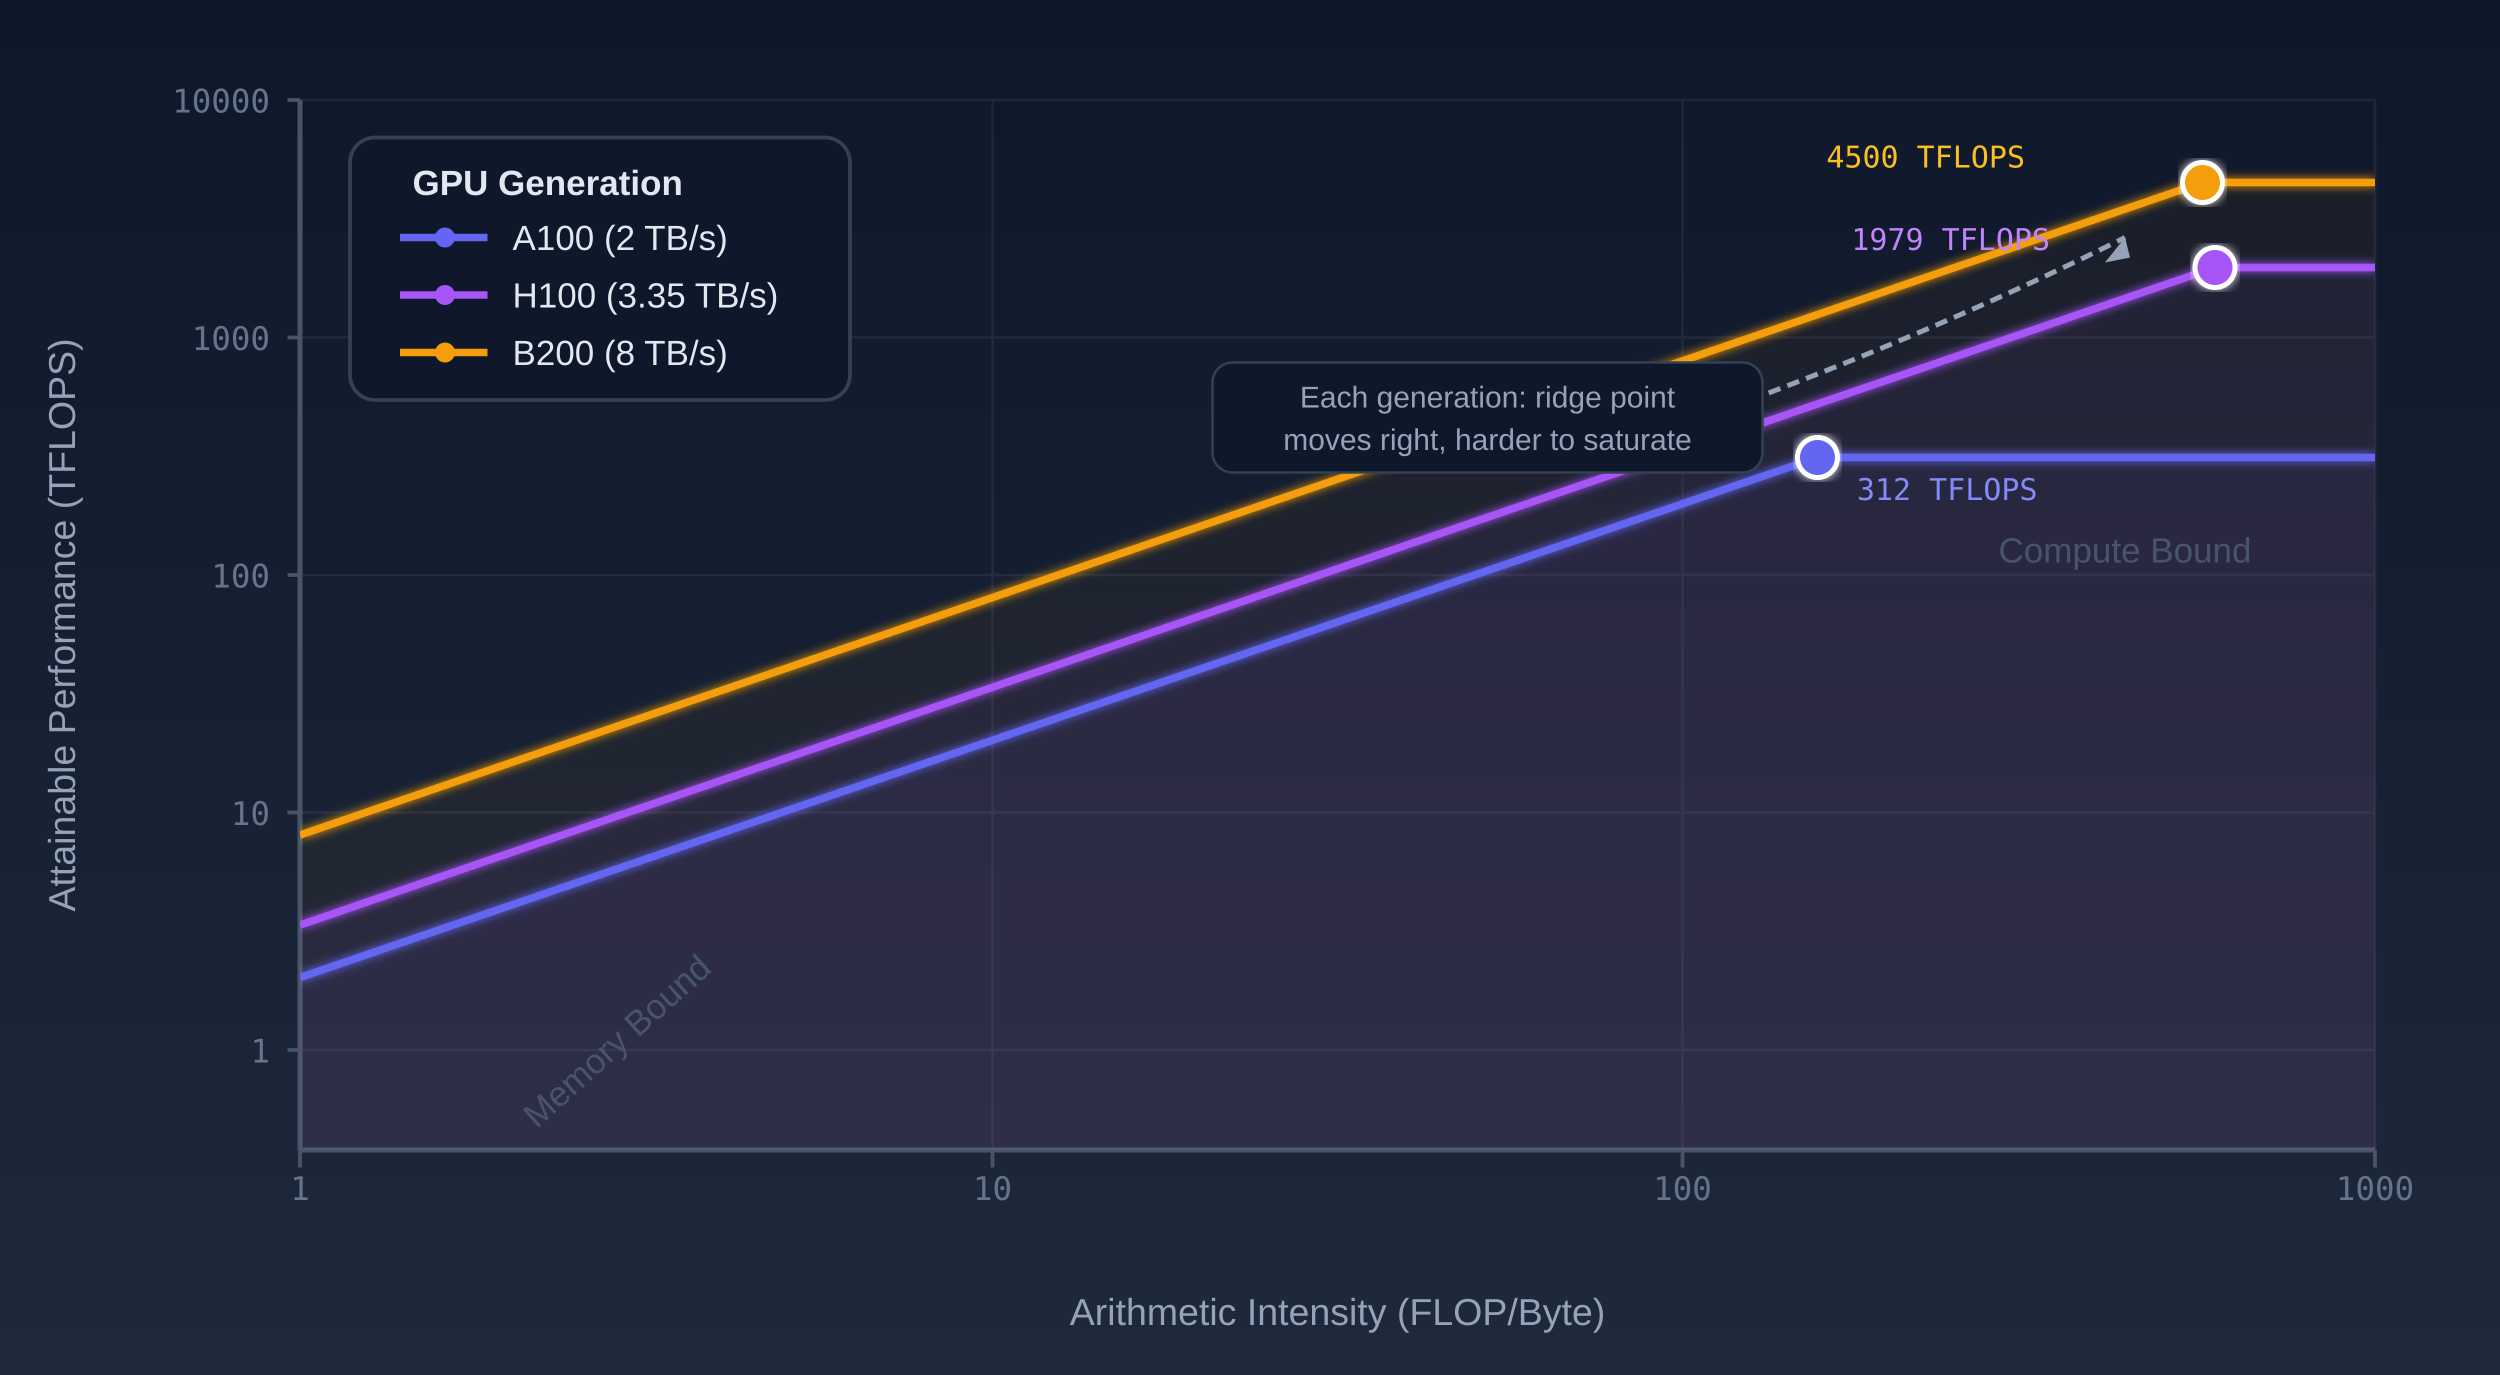
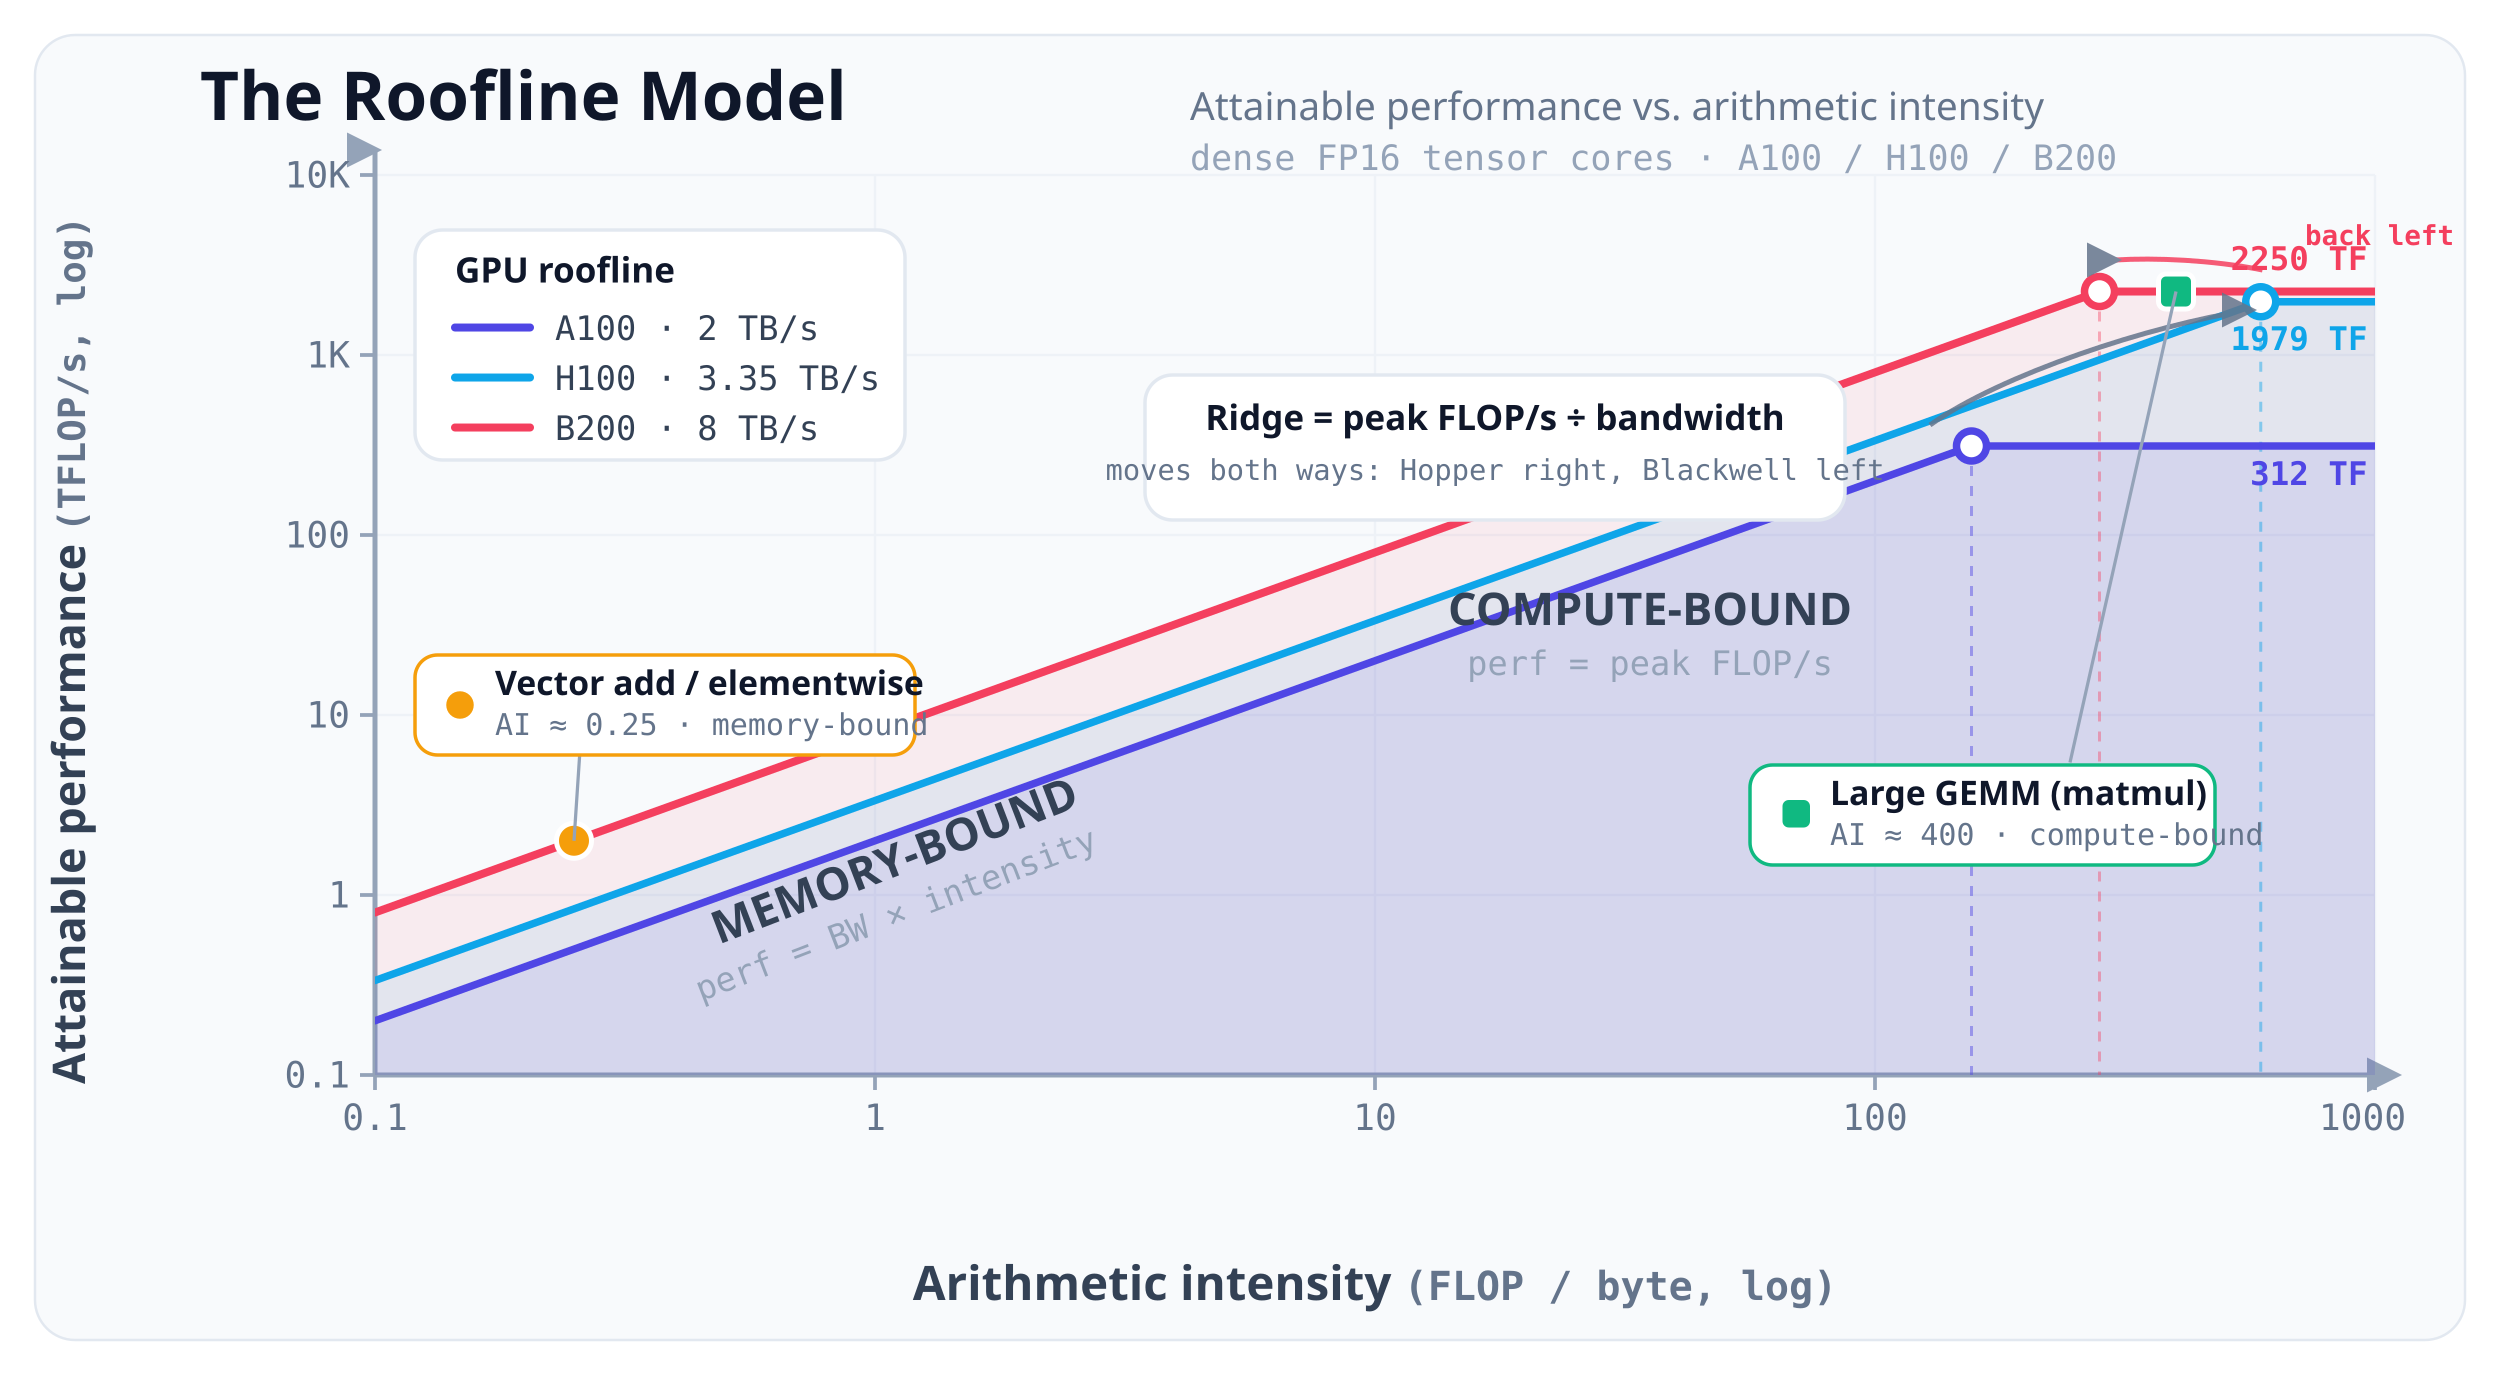
- <svg xmlns="http://www.w3.org/2000/svg" viewBox="0 0 1000 550">
+ <svg xmlns="http://www.w3.org/2000/svg" width="1000" height="550" viewBox="0 0 1000 550" font-family="Montserrat, 'Segoe UI', system-ui, -apple-system, sans-serif">
  <defs>
-     <linearGradient id="bg-rf" x1="0" y1="0" x2="0" y2="1">
-       <stop offset="0%" stop-color="#0f172a" />
-       <stop offset="100%" stop-color="#1e293b" />
-     </linearGradient>
-     <filter id="glowRf">
-       <feGaussianBlur stdDeviation="2" result="blur" />
-       <feMerge>
-         <feMergeNode in="blur" />
-         <feMergeNode in="SourceGraphic" />
-       </feMerge>
-     </filter>
-     <clipPath id="plotClipRf">
-       <rect x="120" y="40" width="830" height="420" />
+     <marker id="arrowSlate" viewBox="0 0 10 10" refX="8" refY="5" markerWidth="7" markerHeight="7" orient="auto-start-end">
+       <path d="M0,0 L10,5 L0,10 z" fill="#64748B" />
+     </marker>
+     <marker id="arrowAxis" viewBox="0 0 10 10" refX="8" refY="5" markerWidth="7" markerHeight="7" orient="auto-start-end">
+       <path d="M0,0 L10,5 L0,10 z" fill="#94A3B8" />
+     </marker>
+     <clipPath id="plotClip">
+       <rect x="150" y="70" width="800" height="360" />
    </clipPath>
  </defs>
-   <rect width="1000" height="550" fill="url(#bg-rf)" />
-   <g opacity="0.06" stroke="white" stroke-width="1">
-     <line x1="120" y1="420" x2="950" y2="420" />
-     <line x1="120" y1="325" x2="950" y2="325" />
-     <line x1="120" y1="230" x2="950" y2="230" />
-     <line x1="120" y1="135" x2="950" y2="135" />
-     <line x1="120" y1="40" x2="950" y2="40" />
-     <line x1="120" y1="40" x2="120" y2="460" />
-     <line x1="397" y1="40" x2="397" y2="460" />
-     <line x1="673" y1="40" x2="673" y2="460" />
-     <line x1="950" y1="40" x2="950" y2="460" />
+   <rect x="0" y="0" width="1000" height="550" fill="#FFFFFF" />
+   <rect x="14" y="14" width="972" height="522" rx="16" fill="#F8FAFC" stroke="#E2E8F0" stroke-width="1" />
+   <text x="80" y="48" font-size="27" font-weight="700" fill="#0F172A">The Roofline Model</text>
+   <text x="476" y="48" font-size="15.5" fill="#64748B">Attainable performance vs. arithmetic intensity</text>
+   <text x="476" y="68" font-size="14" font-family="'JetBrains Mono', ui-monospace, monospace" fill="#94A3B8">dense FP16 tensor cores · A100 / H100 / B200</text>
+   <g stroke="#EEF2F7" stroke-width="1">
+     <line x1="150" y1="430" x2="950" y2="430" />
+     <line x1="150" y1="358" x2="950" y2="358" />
+     <line x1="150" y1="286" x2="950" y2="286" />
+     <line x1="150" y1="214" x2="950" y2="214" />
+     <line x1="150" y1="142" x2="950" y2="142" />
+     <line x1="150" y1="70" x2="950" y2="70" />
+     <line x1="150" y1="70" x2="150" y2="430" />
+     <line x1="350" y1="70" x2="350" y2="430" />
+     <line x1="550" y1="70" x2="550" y2="430" />
+     <line x1="750" y1="70" x2="750" y2="430" />
+     <line x1="950" y1="70" x2="950" y2="430" />
  </g>
-   <line x1="120" y1="460" x2="950" y2="460" stroke="#475569" stroke-width="2" />
-   <line x1="120" y1="40" x2="120" y2="460" stroke="#475569" stroke-width="2" />
-   <text x="30" y="250" text-anchor="middle" font-family="'Segoe UI', Arial, sans-serif" font-size="15" fill="#94a3b8" transform="rotate(-90, 30, 250)">Attainable Performance (TFLOPS)</text>
-   <text x="535" y="530" text-anchor="middle" font-family="'Segoe UI', Arial, sans-serif" font-size="15" fill="#94a3b8">Arithmetic Intensity (FLOP/Byte)</text>
-   <text x="108" y="425" text-anchor="end" font-family="monospace" font-size="13" fill="#64748b">1</text>
-   <text x="108" y="330" text-anchor="end" font-family="monospace" font-size="13" fill="#64748b">10</text>
-   <text x="108" y="235" text-anchor="end" font-family="monospace" font-size="13" fill="#64748b">100</text>
-   <text x="108" y="140" text-anchor="end" font-family="monospace" font-size="13" fill="#64748b">1000</text>
-   <text x="108" y="45" text-anchor="end" font-family="monospace" font-size="13" fill="#64748b">10000</text>
-   <text x="120" y="480" text-anchor="middle" font-family="monospace" font-size="13" fill="#64748b">1</text>
-   <text x="397" y="480" text-anchor="middle" font-family="monospace" font-size="13" fill="#64748b">10</text>
-   <text x="673" y="480" text-anchor="middle" font-size="13" font-family="monospace" fill="#64748b">100</text>
-   <text x="950" y="480" text-anchor="middle" font-family="monospace" font-size="13" fill="#64748b">1000</text>
-   <line x1="120" y1="460" x2="120" y2="467" stroke="#475569" stroke-width="1.5" />
-   <line x1="397" y1="460" x2="397" y2="467" stroke="#475569" stroke-width="1.5" />
-   <line x1="673" y1="460" x2="673" y2="467" stroke="#475569" stroke-width="1.5" />
-   <line x1="950" y1="460" x2="950" y2="467" stroke="#475569" stroke-width="1.5" />
-   <line x1="115" y1="420" x2="120" y2="420" stroke="#475569" stroke-width="1.5" />
-   <line x1="115" y1="325" x2="120" y2="325" stroke="#475569" stroke-width="1.5" />
-   <line x1="115" y1="230" x2="120" y2="230" stroke="#475569" stroke-width="1.5" />
-   <line x1="115" y1="135" x2="120" y2="135" stroke="#475569" stroke-width="1.5" />
-   <line x1="115" y1="40" x2="120" y2="40" stroke="#475569" stroke-width="1.5" />
-   <g clip-path="url(#plotClipRf)">
-     <path d="M 120,391 L 727,183 L 950,183 L 950,460 L 120,460 Z" fill="#4f46e5" opacity="0.06" />
-     <path d="M 120,370 L 886,107 L 950,107 L 950,460 L 120,460 Z" fill="#a855f7" opacity="0.05" />
-     <path d="M 120,334 L 881,73 L 950,73 L 950,460 L 120,460 Z" fill="#f59e0b" opacity="0.04" />
-     <path d="M 120,391 L 727,183 L 950,183" fill="none" stroke="#6366f1" stroke-width="3" filter="url(#glowRf)" />
-     <circle cx="727" cy="183" r="8" fill="#6366f1" stroke="white" stroke-width="2" filter="url(#glowRf)" />
-     <path d="M 120,370 L 886,107 L 950,107" fill="none" stroke="#a855f7" stroke-width="3" filter="url(#glowRf)" />
-     <circle cx="886" cy="107" r="8" fill="#a855f7" stroke="white" stroke-width="2" filter="url(#glowRf)" />
-     <path d="M 120,334 L 881,73 L 950,73" fill="none" stroke="#f59e0b" stroke-width="3" filter="url(#glowRf)" />
-     <circle cx="881" cy="73" r="8" fill="#f59e0b" stroke="white" stroke-width="2" filter="url(#glowRf)" />
+   <line x1="150" y1="430" x2="958" y2="430" stroke="#94A3B8" stroke-width="2" marker-end="url(#arrowAxis)" />
+   <line x1="150" y1="430" x2="150" y2="60" stroke="#94A3B8" stroke-width="2" marker-end="url(#arrowAxis)" />
+   <text x="550" y="520" text-anchor="middle" font-size="19" font-weight="600" fill="#334155">Arithmetic intensity <tspan font-family="'JetBrains Mono', ui-monospace, monospace" font-size="16" fill="#64748B">(FLOP / byte, log)</tspan>
+   </text>
+   <text x="34" y="260" text-anchor="middle" font-size="18" font-weight="600" fill="#334155" transform="rotate(-90, 34, 260)">Attainable performance <tspan font-family="'JetBrains Mono', ui-monospace, monospace" font-size="15" fill="#64748B">(TFLOP/s, log)</tspan>
+   </text>
+   <g font-family="'JetBrains Mono', ui-monospace, monospace" font-size="14.5" fill="#64748B" text-anchor="middle">
+     <text x="150" y="452">0.1</text>
+     <text x="350" y="452">1</text>
+     <text x="550" y="452">10</text>
+     <text x="750" y="452">100</text>
+     <text x="945" y="452">1000</text>
  </g>
-   <text x="815" y="200" text-anchor="end" font-family="monospace" font-size="12" fill="#818cf8">312 TFLOPS</text>
-   <text x="820" y="100" text-anchor="end" font-family="monospace" font-size="12" fill="#c084fc">1979 TFLOPS</text>
-   <text x="810" y="67" text-anchor="end" font-family="monospace" font-size="12" fill="#fbbf24">4500 TFLOPS</text>
-   <path d="M 700,160 Q 780,130 850,95" fill="none" stroke="#94a3b8" stroke-width="2" stroke-dasharray="5,3" />
-   <polygon points="850,95 842,105 852,103" fill="#94a3b8" />
-   <rect x="485" y="145" width="220" height="44" rx="8" fill="#0f172a" stroke="#334155" stroke-width="1" />
-   <text x="595" y="163" text-anchor="middle" font-family="'Segoe UI', Arial, sans-serif" font-size="12" fill="#94a3b8">Each generation: ridge point</text>
-   <text x="595" y="180" text-anchor="middle" font-family="'Segoe UI', Arial, sans-serif" font-size="12" fill="#94a3b8">moves right, harder to saturate</text>
-   <rect x="140" y="55" width="200" height="105" rx="10" fill="#0f172a" stroke="#334155" stroke-width="1.5" />
-   <text x="165" y="78" font-family="'Segoe UI', Arial, sans-serif" font-size="14" font-weight="bold" fill="#e2e8f0">GPU Generation</text>
-   <line x1="160" y1="95" x2="195" y2="95" stroke="#6366f1" stroke-width="3" />
-   <circle cx="178" cy="95" r="4" fill="#6366f1" />
-   <text x="205" y="100" font-family="'Segoe UI', Arial, sans-serif" font-size="14" fill="#e2e8f0">A100 (2 TB/s)</text>
-   <line x1="160" y1="118" x2="195" y2="118" stroke="#a855f7" stroke-width="3" />
-   <circle cx="178" cy="118" r="4" fill="#a855f7" />
-   <text x="205" y="123" font-family="'Segoe UI', Arial, sans-serif" font-size="14" fill="#e2e8f0">H100 (3.35 TB/s)</text>
-   <line x1="160" y1="141" x2="195" y2="141" stroke="#f59e0b" stroke-width="3" />
-   <circle cx="178" cy="141" r="4" fill="#f59e0b" />
-   <text x="205" y="146" font-family="'Segoe UI', Arial, sans-serif" font-size="14" fill="#e2e8f0">B200 (8 TB/s)</text>
-   <text x="250" y="420" text-anchor="middle" font-family="'Segoe UI', Arial, sans-serif" font-size="14" fill="#475569" transform="rotate(-42, 250, 420)">Memory Bound</text>
-   <text x="850" y="225" text-anchor="middle" font-family="'Segoe UI', Arial, sans-serif" font-size="14" fill="#475569">Compute Bound</text>
+   <g font-family="'JetBrains Mono', ui-monospace, monospace" font-size="14.5" fill="#64748B" text-anchor="end">
+     <text x="140" y="435">0.1</text>
+     <text x="140" y="363">1</text>
+     <text x="140" y="291">10</text>
+     <text x="140" y="219">100</text>
+     <text x="140" y="147">1K</text>
+     <text x="140" y="75">10K</text>
+   </g>
+   <g stroke="#94A3B8" stroke-width="1.5">
+     <line x1="150" y1="430" x2="150" y2="436" />
+     <line x1="350" y1="430" x2="350" y2="436" />
+     <line x1="550" y1="430" x2="550" y2="436" />
+     <line x1="750" y1="430" x2="750" y2="436" />
+     <line x1="950" y1="430" x2="950" y2="436" />
+     <line x1="144" y1="430" x2="150" y2="430" />
+     <line x1="144" y1="358" x2="150" y2="358" />
+     <line x1="144" y1="286" x2="150" y2="286" />
+     <line x1="144" y1="214" x2="150" y2="214" />
+     <line x1="144" y1="142" x2="150" y2="142" />
+     <line x1="144" y1="70" x2="150" y2="70" />
+   </g>
+   <g clip-path="url(#plotClip)">
+     <path d="M150,365.0 L839.8,116.6 L950,116.6 L950,430 L150,430 Z" fill="#F43F5E" opacity="0.08" />
+     <path d="M150,392.2 L904.3,120.7 L950,120.7 L950,430 L150,430 Z" fill="#0EA5E9" opacity="0.09" />
+     <path d="M150,408.3 L788.6,178.4 L950,178.4 L950,430 L150,430 Z" fill="#4F46E5" opacity="0.10" />
+     <line x1="788.6" y1="178.4" x2="788.6" y2="430" stroke="#4F46E5" stroke-width="1.2" stroke-dasharray="4 4" opacity="0.45" />
+     <line x1="839.8" y1="116.6" x2="839.8" y2="430" stroke="#F43F5E" stroke-width="1.2" stroke-dasharray="4 4" opacity="0.40" />
+     <line x1="904.3" y1="120.7" x2="904.3" y2="430" stroke="#0EA5E9" stroke-width="1.2" stroke-dasharray="4 4" opacity="0.45" />
+     <path d="M150,408.3 L788.6,178.4 L950,178.4" fill="none" stroke="#4F46E5" stroke-width="3" stroke-linejoin="round" stroke-linecap="round" />
+     <path d="M150,392.2 L904.3,120.7 L950,120.7" fill="none" stroke="#0EA5E9" stroke-width="3" stroke-linejoin="round" stroke-linecap="round" />
+     <path d="M150,365.0 L839.8,116.6 L950,116.6" fill="none" stroke="#F43F5E" stroke-width="3.2" stroke-linejoin="round" stroke-linecap="round" />
+     <circle cx="788.6" cy="178.4" r="6" fill="#FFFFFF" stroke="#4F46E5" stroke-width="3" />
+     <circle cx="904.3" cy="120.7" r="6" fill="#FFFFFF" stroke="#0EA5E9" stroke-width="3" />
+     <circle cx="839.8" cy="116.6" r="6" fill="#FFFFFF" stroke="#F43F5E" stroke-width="3" />
+     <circle cx="229.6" cy="336.3" r="7" fill="#F59E0B" stroke="#FFFFFF" stroke-width="2" />
+     <rect x="863.4" y="109.6" width="14" height="14" rx="3" fill="#10B981" stroke="#FFFFFF" stroke-width="2" />
+   </g>
+   <text x="360" y="350" text-anchor="middle" font-size="18" font-weight="700" fill="#334155" transform="rotate(-21, 360, 350)">MEMORY-BOUND</text>
+   <text x="360" y="370" text-anchor="middle" font-size="13.5" font-family="'JetBrains Mono', ui-monospace, monospace" fill="#94A3B8" transform="rotate(-21, 360, 370)">perf = BW × intensity</text>
+   <text x="660" y="250" text-anchor="middle" font-size="18" font-weight="700" fill="#334155">COMPUTE-BOUND</text>
+   <text x="660" y="270" text-anchor="middle" font-size="13.5" font-family="'JetBrains Mono', ui-monospace, monospace" fill="#94A3B8">perf = peak FLOP/s</text>
+   <g font-family="'JetBrains Mono', ui-monospace, monospace" font-size="13" font-weight="700" text-anchor="end">
+     <text x="947" y="108" fill="#F43F5E">2250 TF</text>
+     <text x="947" y="140" fill="#0EA5E9">1979 TF</text>
+     <text x="947" y="194" fill="#4F46E5">312 TF</text>
+   </g>
+   <path d="M772,170 C 800,150 860,130 900,124" fill="none" stroke="#64748B" stroke-width="2" marker-end="url(#arrowSlate)" opacity="0.85" />
+   <path d="M905,108 C 885,104 862,103 846,104" fill="none" stroke="#F43F5E" stroke-width="2" marker-end="url(#arrowSlate)" opacity="0.85" />
+   <text x="922" y="98" text-anchor="start" font-family="'JetBrains Mono', ui-monospace, monospace" font-size="11" font-weight="700" fill="#F43F5E">back left</text>
+   <g>
+     <rect x="458" y="150" width="280" height="58" rx="11" fill="#FFFFFF" stroke="#E2E8F0" stroke-width="1.4" />
+     <text x="598" y="172" text-anchor="middle" font-size="14" font-weight="700" fill="#0F172A">Ridge = peak FLOP/s ÷ bandwidth</text>
+     <text x="598" y="192" text-anchor="middle" font-size="11.5" font-family="'JetBrains Mono', ui-monospace, monospace" fill="#64748B">moves both ways: Hopper right, Blackwell left</text>
+   </g>
+   <line x1="229.6" y1="336.3" x2="232" y2="300" stroke="#94A3B8" stroke-width="1.3" />
+   <g>
+     <rect x="166" y="262" width="200" height="40" rx="9" fill="#FFFFFF" stroke="#F59E0B" stroke-width="1.4" />
+     <circle cx="184" cy="282" r="5.5" fill="#F59E0B" />
+     <text x="198" y="278" font-size="13.5" font-weight="700" fill="#0F172A">Vector add / elementwise</text>
+     <text x="198" y="294" font-size="12" font-family="'JetBrains Mono', ui-monospace, monospace" fill="#64748B">AI ≈ 0.25 · memory-bound</text>
+   </g>
+   <line x1="870.4" y1="116.6" x2="828" y2="305" stroke="#94A3B8" stroke-width="1.3" />
+   <g>
+     <rect x="700" y="306" width="186" height="40" rx="9" fill="#FFFFFF" stroke="#10B981" stroke-width="1.4" />
+     <rect x="713" y="320" width="11" height="11" rx="2.5" fill="#10B981" />
+     <text x="732" y="322" font-size="13.5" font-weight="700" fill="#0F172A">Large GEMM (matmul)</text>
+     <text x="732" y="338" font-size="12" font-family="'JetBrains Mono', ui-monospace, monospace" fill="#64748B">AI ≈ 400 · compute-bound</text>
+   </g>
+   <g>
+     <rect x="166" y="92" width="196" height="92" rx="11" fill="#FFFFFF" stroke="#E2E8F0" stroke-width="1.4" />
+     <text x="182" y="113" font-size="14" font-weight="700" fill="#0F172A">GPU roofline</text>
+     <line x1="182" y1="131" x2="212" y2="131" stroke="#4F46E5" stroke-width="3.2" stroke-linecap="round" />
+     <text x="222" y="136" font-size="13.5" fill="#334155" font-family="'JetBrains Mono', ui-monospace, monospace">A100 · 2 TB/s</text>
+     <line x1="182" y1="151" x2="212" y2="151" stroke="#0EA5E9" stroke-width="3.2" stroke-linecap="round" />
+     <text x="222" y="156" font-size="13.5" fill="#334155" font-family="'JetBrains Mono', ui-monospace, monospace">H100 · 3.35 TB/s</text>
+     <line x1="182" y1="171" x2="212" y2="171" stroke="#F43F5E" stroke-width="3.2" stroke-linecap="round" />
+     <text x="222" y="176" font-size="13.5" fill="#334155" font-family="'JetBrains Mono', ui-monospace, monospace">B200 · 8 TB/s</text>
+   </g>
</svg>
